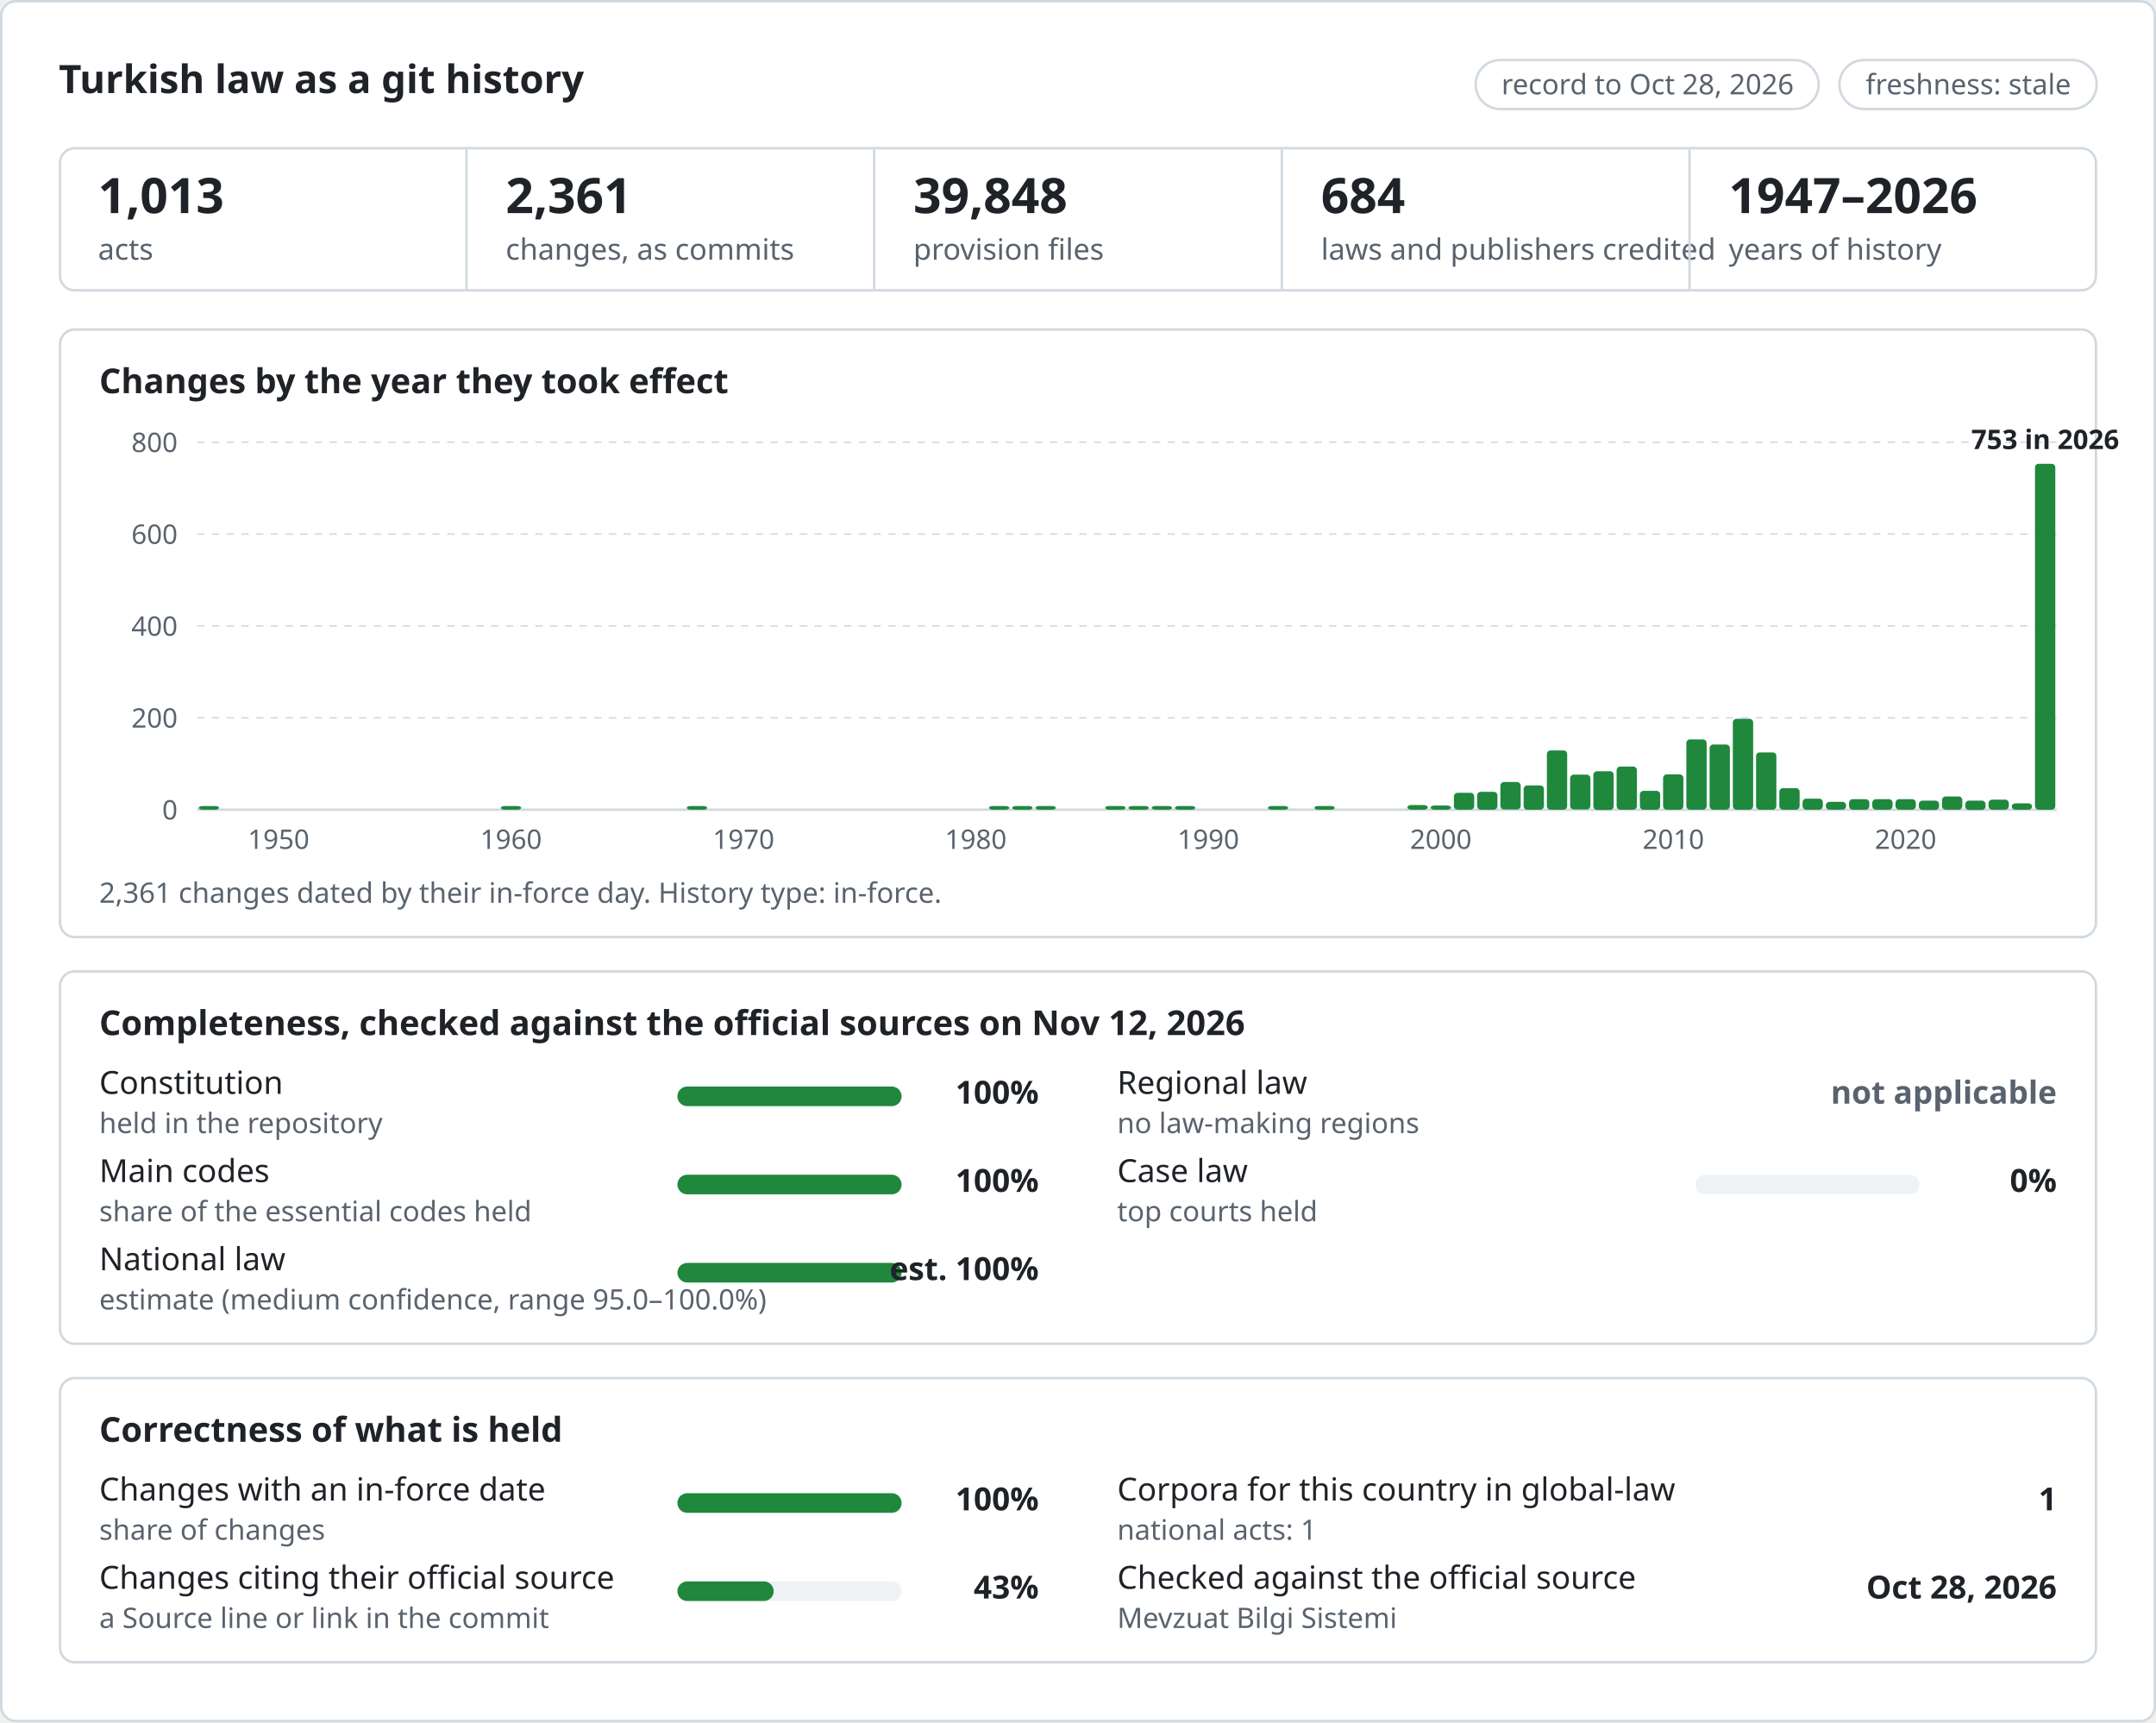
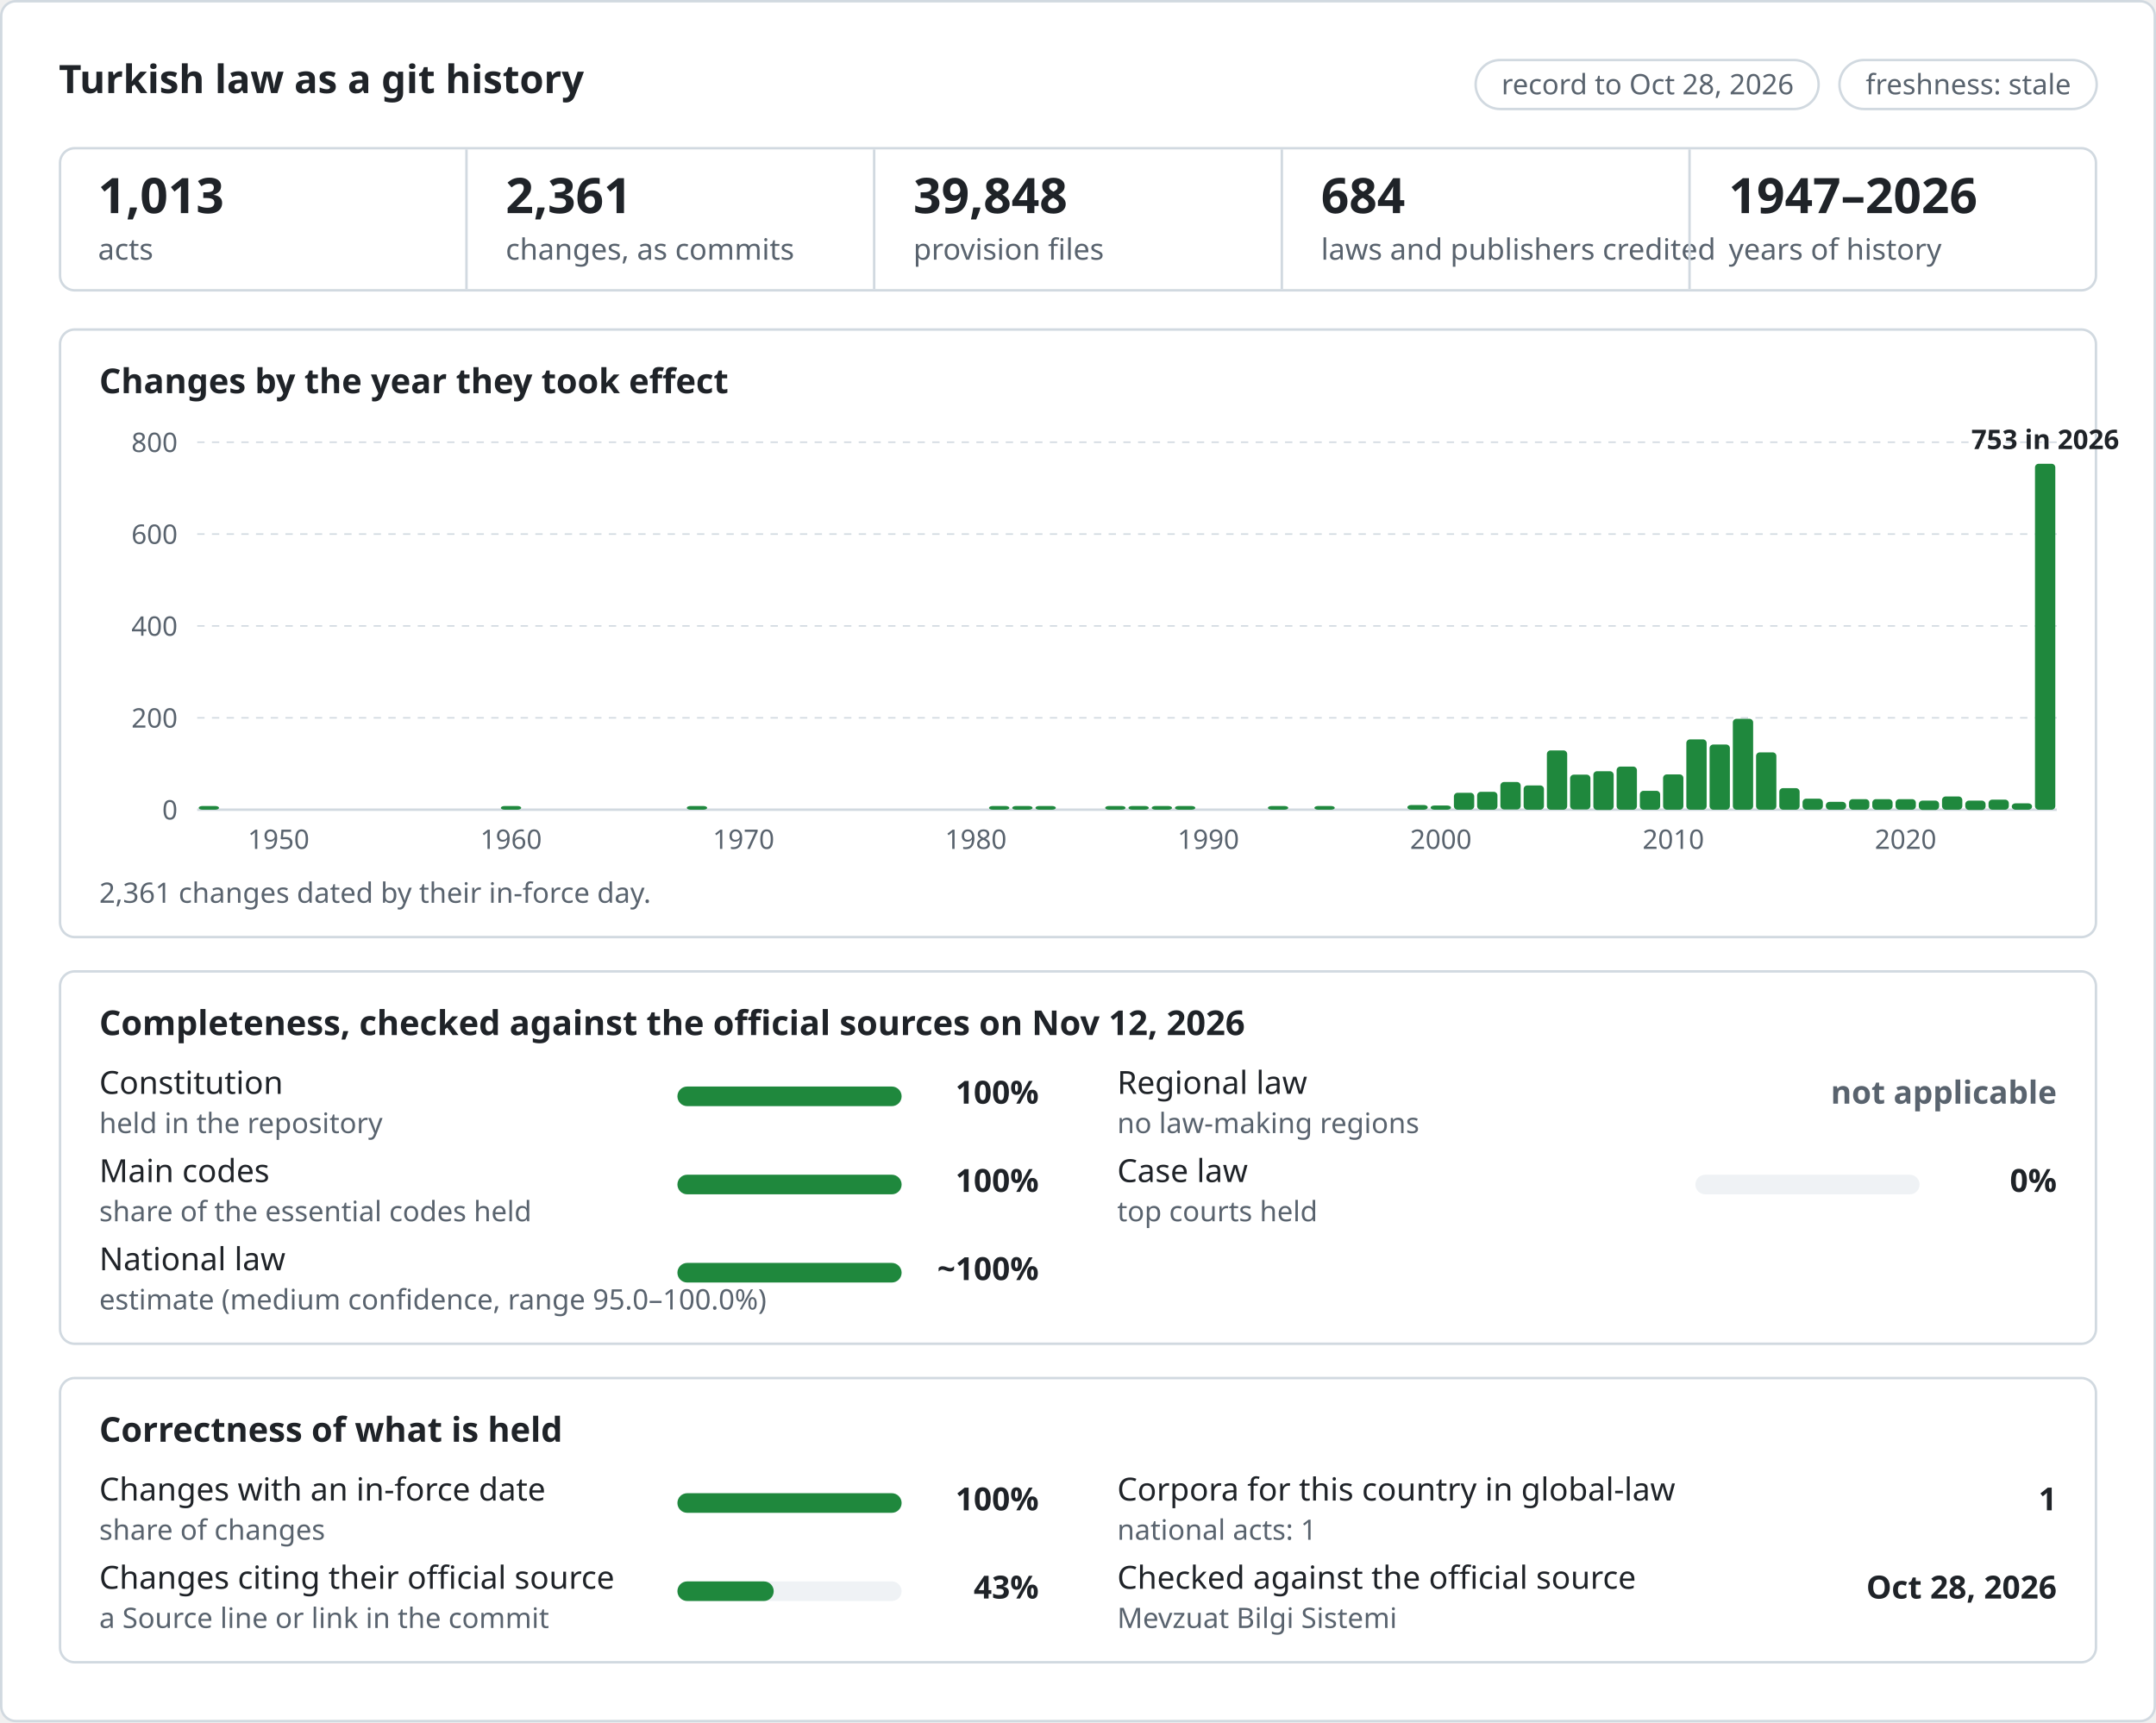
<svg xmlns="http://www.w3.org/2000/svg" width="880" height="703" viewBox="0 0 880 703" font-family="-apple-system,BlinkMacSystemFont,Segoe UI,Noto Sans,Helvetica,Arial,sans-serif">
  <rect x="0.5" y="0.5" width="879" height="702" rx="6" fill="#ffffff" stroke="#d1d9e0" />
  <text x="24" y="38" font-size="16" font-weight="600" fill="#1f2328">Turkish law as a git history</text>
  <rect x="602.3" y="24.5" width="140" height="20" rx="10" fill="none" stroke="#d1d9e0" />
  <text x="672.5" y="38.5" font-size="11.5" font-weight="500" text-anchor="middle" fill="#59636e">record to Oct 28, 2026</text>
  <rect x="750.8" y="24.5" width="105" height="20" rx="10" fill="none" stroke="#d1d9e0" />
  <text x="803.4" y="38.5" font-size="11.5" font-weight="500" text-anchor="middle" fill="#59636e">freshness: stale</text>
  <rect x="24.5" y="60.5" width="831" height="58" rx="6" fill="#ffffff" stroke="#d1d9e0" />
  <text x="40.0" y="87" font-size="20" font-weight="600" fill="#1f2328">1,013</text>
  <text x="40.0" y="106" font-size="12" fill="#59636e">acts</text>
  <line x1="190.4" y1="61" x2="190.4" y2="118" stroke="#d1d9e0" />
  <text x="206.4" y="87" font-size="20" font-weight="600" fill="#1f2328">2,361</text>
  <text x="206.4" y="106" font-size="12" fill="#59636e">changes, as commits</text>
  <line x1="356.8" y1="61" x2="356.8" y2="118" stroke="#d1d9e0" />
  <text x="372.8" y="87" font-size="20" font-weight="600" fill="#1f2328">39,848</text>
  <text x="372.8" y="106" font-size="12" fill="#59636e">provision files</text>
  <line x1="523.2" y1="61" x2="523.2" y2="118" stroke="#d1d9e0" />
  <text x="539.2" y="87" font-size="20" font-weight="600" fill="#1f2328">684</text>
  <text x="539.2" y="106" font-size="12" fill="#59636e" textLength="142" lengthAdjust="spacingAndGlyphs">laws and publishers credited</text>
  <line x1="689.6" y1="61" x2="689.6" y2="118" stroke="#d1d9e0" />
  <text x="705.6" y="87" font-size="20" font-weight="600" fill="#1f2328">1947–2026</text>
  <text x="705.6" y="106" font-size="12" fill="#59636e">years of history</text>
  <rect x="24.5" y="134.5" width="831" height="248" rx="6" fill="#ffffff" stroke="#d1d9e0" />
  <text x="40.5" y="160.5" font-size="14" font-weight="600" fill="#1f2328">Changes by the year they took effect</text>
  <line x1="80.5" y1="330.5" x2="839.5" y2="330.5" stroke="#d1d9e0" stroke-width="1" />
  <text x="72.5" y="334.5" font-size="11" text-anchor="end" fill="#59636e">0</text>
  <line x1="80.5" y1="293.0" x2="839.5" y2="293.0" stroke="#d1d9e0" stroke-width="0.6" stroke-dasharray="3 3" />
  <text x="72.5" y="297.0" font-size="11" text-anchor="end" fill="#59636e">200</text>
  <line x1="80.5" y1="255.5" x2="839.5" y2="255.5" stroke="#d1d9e0" stroke-width="0.6" stroke-dasharray="3 3" />
  <text x="72.5" y="259.5" font-size="11" text-anchor="end" fill="#59636e">400</text>
  <line x1="80.5" y1="218.0" x2="839.5" y2="218.0" stroke="#d1d9e0" stroke-width="0.6" stroke-dasharray="3 3" />
  <text x="72.5" y="222.0" font-size="11" text-anchor="end" fill="#59636e">600</text>
  <line x1="80.5" y1="180.5" x2="839.5" y2="180.5" stroke="#d1d9e0" stroke-width="0.6" stroke-dasharray="3 3" />
  <text x="72.5" y="184.5" font-size="11" text-anchor="end" fill="#59636e">800</text>
  <rect x="81.10" y="329.0" width="8.29" height="1.5" rx="1.5" fill="#1f883d" />
  <text x="113.7" y="346.5" font-size="11" text-anchor="middle" fill="#59636e">1950</text>
  <rect x="204.44" y="329.0" width="8.29" height="1.5" rx="1.5" fill="#1f883d" />
  <text x="208.6" y="346.5" font-size="11" text-anchor="middle" fill="#59636e">1960</text>
  <rect x="280.34" y="329.0" width="8.29" height="1.5" rx="1.5" fill="#1f883d" />
  <text x="303.5" y="346.5" font-size="11" text-anchor="middle" fill="#59636e">1970</text>
  <text x="398.3" y="346.5" font-size="11" text-anchor="middle" fill="#59636e">1980</text>
  <rect x="403.68" y="329.0" width="8.29" height="1.5" rx="1.5" fill="#1f883d" />
  <rect x="413.16" y="329.0" width="8.29" height="1.5" rx="1.5" fill="#1f883d" />
  <rect x="422.65" y="329.0" width="8.29" height="1.5" rx="1.5" fill="#1f883d" />
  <rect x="451.11" y="329.0" width="8.29" height="1.5" rx="1.5" fill="#1f883d" />
  <rect x="460.60" y="329.0" width="8.29" height="1.5" rx="1.5" fill="#1f883d" />
  <rect x="470.09" y="329.0" width="8.29" height="1.5" rx="1.5" fill="#1f883d" />
  <rect x="479.58" y="329.0" width="8.29" height="1.5" rx="1.5" fill="#1f883d" />
  <text x="493.2" y="346.5" font-size="11" text-anchor="middle" fill="#59636e">1990</text>
  <rect x="517.52" y="329.0" width="8.29" height="1.5" rx="1.5" fill="#1f883d" />
  <rect x="536.50" y="329.0" width="8.29" height="1.5" rx="1.5" fill="#1f883d" />
  <rect x="574.45" y="328.6" width="8.29" height="1.9" rx="1.5" fill="#1f883d" />
  <rect x="583.94" y="328.8" width="8.29" height="1.7" rx="1.5" fill="#1f883d" />
  <text x="588.1" y="346.5" font-size="11" text-anchor="middle" fill="#59636e">2000</text>
  <rect x="593.43" y="323.6" width="8.29" height="6.9" rx="1.5" fill="#1f883d" />
  <rect x="602.91" y="323.2" width="8.29" height="7.3" rx="1.5" fill="#1f883d" />
  <rect x="612.40" y="319.2" width="8.29" height="11.2" rx="1.5" fill="#1f883d" />
  <rect x="621.89" y="320.6" width="8.29" height="9.9" rx="1.5" fill="#1f883d" />
  <rect x="631.38" y="306.3" width="8.29" height="24.2" rx="1.5" fill="#1f883d" />
  <rect x="640.86" y="316.2" width="8.29" height="14.2" rx="1.5" fill="#1f883d" />
  <rect x="650.35" y="314.8" width="8.29" height="15.8" rx="1.5" fill="#1f883d" />
  <rect x="659.84" y="312.9" width="8.29" height="17.6" rx="1.5" fill="#1f883d" />
  <rect x="669.33" y="322.8" width="8.29" height="7.7" rx="1.5" fill="#1f883d" />
  <rect x="678.81" y="316.1" width="8.29" height="14.4" rx="1.5" fill="#1f883d" />
  <text x="683.0" y="346.5" font-size="11" text-anchor="middle" fill="#59636e">2010</text>
  <rect x="688.30" y="301.8" width="8.29" height="28.7" rx="1.5" fill="#1f883d" />
  <rect x="697.79" y="303.9" width="8.29" height="26.6" rx="1.5" fill="#1f883d" />
  <rect x="707.28" y="293.4" width="8.29" height="37.1" rx="1.5" fill="#1f883d" />
  <rect x="716.76" y="307.1" width="8.29" height="23.4" rx="1.5" fill="#1f883d" />
  <rect x="726.25" y="321.7" width="8.29" height="8.8" rx="1.5" fill="#1f883d" />
  <rect x="735.74" y="326.0" width="8.29" height="4.5" rx="1.5" fill="#1f883d" />
  <rect x="745.23" y="327.3" width="8.29" height="3.2" rx="1.5" fill="#1f883d" />
  <rect x="754.71" y="326.2" width="8.29" height="4.3" rx="1.5" fill="#1f883d" />
  <rect x="764.20" y="326.2" width="8.29" height="4.3" rx="1.5" fill="#1f883d" />
  <rect x="773.69" y="326.2" width="8.29" height="4.3" rx="1.5" fill="#1f883d" />
  <text x="777.8" y="346.5" font-size="11" text-anchor="middle" fill="#59636e">2020</text>
  <rect x="783.18" y="326.8" width="8.29" height="3.8" rx="1.5" fill="#1f883d" />
  <rect x="792.66" y="325.1" width="8.29" height="5.4" rx="1.5" fill="#1f883d" />
  <rect x="802.15" y="326.8" width="8.29" height="3.8" rx="1.5" fill="#1f883d" />
  <rect x="811.64" y="326.4" width="8.29" height="4.1" rx="1.5" fill="#1f883d" />
  <rect x="821.13" y="327.9" width="8.29" height="2.6" rx="1.5" fill="#1f883d" />
  <rect x="830.61" y="189.3" width="8.29" height="141.2" rx="1.5" fill="#1f883d" />
  <text x="834.8" y="183.3" font-size="11" font-weight="600" text-anchor="middle" fill="#1f2328">753 in 2026</text>
-   <text x="40.5" y="368.5" font-size="11.5" fill="#59636e">2,361 changes dated by their in-force day. History type: in-force.</text>
+   <text x="40.5" y="368.5" font-size="11.5" fill="#59636e">2,361 changes dated by their in-force day.</text>
  <rect x="24.5" y="396.5" width="831" height="152" rx="6" fill="#ffffff" stroke="#d1d9e0" />
  <text x="40.5" y="422.5" font-size="14" font-weight="600" fill="#1f2328">Completeness, checked against the official sources on Nov 12, 2026</text>
  <text x="40.5" y="446.5" font-size="13" fill="#1f2328">Constitution</text>
  <text x="40.5" y="462.5" font-size="11.5" fill="#59636e">held in the repository</text>
  <g>
    <rect x="276.5" y="443.5" width="91.5" height="8" rx="4" fill="#eff2f5" />
    <rect x="276.5" y="443.5" width="91.5" height="8" rx="4" fill="#1f883d" />
  </g>
  <text x="424.0" y="450.5" font-size="13" font-weight="600" text-anchor="end" fill="#1f2328">100%</text>
  <text x="40.5" y="482.5" font-size="13" fill="#1f2328">Main codes</text>
  <text x="40.5" y="498.5" font-size="11.5" fill="#59636e">share of the essential codes held</text>
  <g>
    <rect x="276.5" y="479.5" width="91.5" height="8" rx="4" fill="#eff2f5" />
    <rect x="276.5" y="479.5" width="91.5" height="8" rx="4" fill="#1f883d" />
  </g>
  <text x="424.0" y="486.5" font-size="13" font-weight="600" text-anchor="end" fill="#1f2328">100%</text>
  <text x="40.5" y="518.5" font-size="13" fill="#1f2328">National law</text>
  <text x="40.5" y="534.5" font-size="11.5" fill="#59636e">estimate (medium confidence, range 95.0–100.0%)</text>
  <g>
    <rect x="276.5" y="515.5" width="91.5" height="8" rx="4" fill="#eff2f5" />
    <rect x="276.5" y="515.5" width="91.5" height="8" rx="4" fill="#1f883d" />
  </g>
-   <text x="424.0" y="522.5" font-size="13" font-weight="600" text-anchor="end" fill="#1f2328">est. 100%</text>
+   <text x="424.0" y="522.5" font-size="13" font-weight="600" text-anchor="end" fill="#1f2328">~100%</text>
  <text x="456.0" y="446.5" font-size="13" fill="#1f2328">Regional law</text>
  <text x="456.0" y="462.5" font-size="11.5" fill="#59636e">no law-making regions</text>
  <text x="839.5" y="450.5" font-size="13" font-weight="600" text-anchor="end" fill="#59636e">not applicable</text>
  <text x="456.0" y="482.5" font-size="13" fill="#1f2328">Case law</text>
  <text x="456.0" y="498.5" font-size="11.5" fill="#59636e">top courts held</text>
  <g>
    <rect x="692.0" y="479.5" width="91.5" height="8" rx="4" fill="#eff2f5" />
  </g>
  <text x="839.5" y="486.5" font-size="13" font-weight="600" text-anchor="end" fill="#1f2328">0%</text>
  <rect x="24.5" y="562.5" width="831" height="116" rx="6" fill="#ffffff" stroke="#d1d9e0" />
  <text x="40.5" y="588.5" font-size="14" font-weight="600" fill="#1f2328">Correctness of what is held</text>
  <text x="40.5" y="612.5" font-size="13" fill="#1f2328">Changes with an in-force date</text>
  <text x="40.5" y="628.5" font-size="11.5" fill="#59636e">share of changes</text>
  <g>
    <rect x="276.5" y="609.5" width="91.5" height="8" rx="4" fill="#eff2f5" />
    <rect x="276.5" y="609.5" width="91.5" height="8" rx="4" fill="#1f883d" />
  </g>
  <text x="424.0" y="616.5" font-size="13" font-weight="600" text-anchor="end" fill="#1f2328">100%</text>
  <text x="40.5" y="648.5" font-size="13" fill="#1f2328">Changes citing their official source</text>
  <text x="40.5" y="664.5" font-size="11.5" fill="#59636e">a Source line or link in the commit</text>
  <g>
    <rect x="276.5" y="645.5" width="91.5" height="8" rx="4" fill="#eff2f5" />
    <rect x="276.5" y="645.5" width="39.3" height="8" rx="4" fill="#1f883d" />
  </g>
  <text x="424.0" y="652.5" font-size="13" font-weight="600" text-anchor="end" fill="#1f2328">43%</text>
  <text x="456.0" y="612.5" font-size="13" fill="#1f2328">Corpora for this country in global-law</text>
  <text x="456.0" y="628.5" font-size="11.5" fill="#59636e">national acts: 1</text>
  <text x="839.5" y="616.5" font-size="13" font-weight="600" text-anchor="end" fill="#1f2328">1</text>
  <text x="456.0" y="648.5" font-size="13" fill="#1f2328">Checked against the official source</text>
  <text x="456.0" y="664.5" font-size="11.5" fill="#59636e">Mevzuat Bilgi Sistemi</text>
  <text x="839.5" y="652.5" font-size="13" font-weight="600" text-anchor="end" fill="#1f2328">Oct 28, 2026</text>
</svg>
